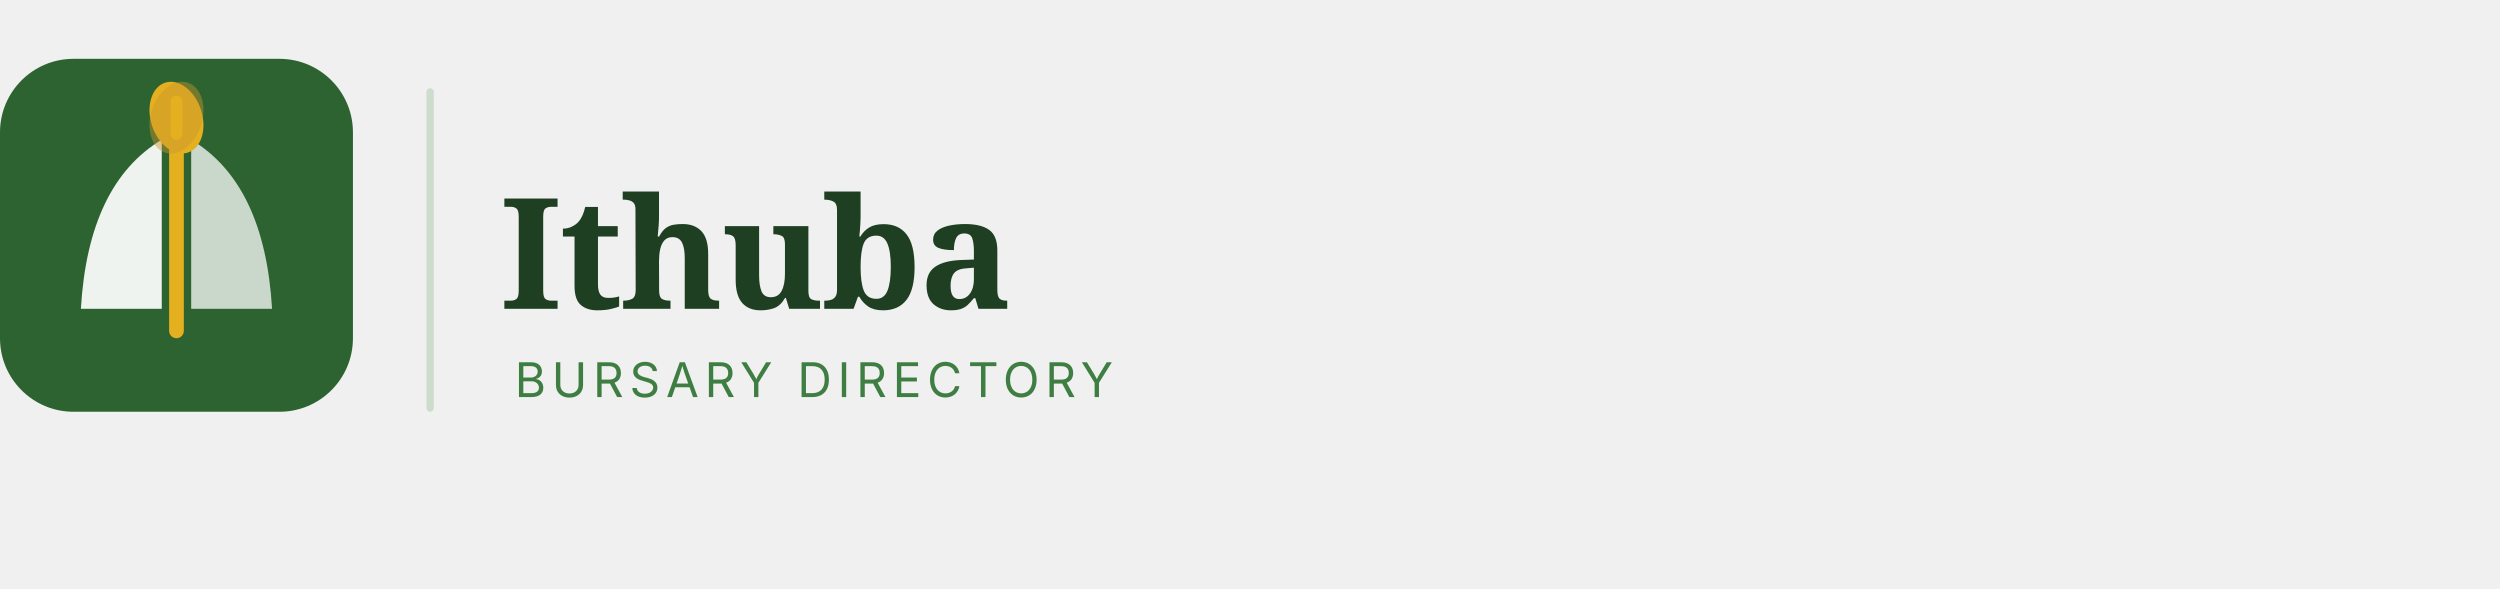
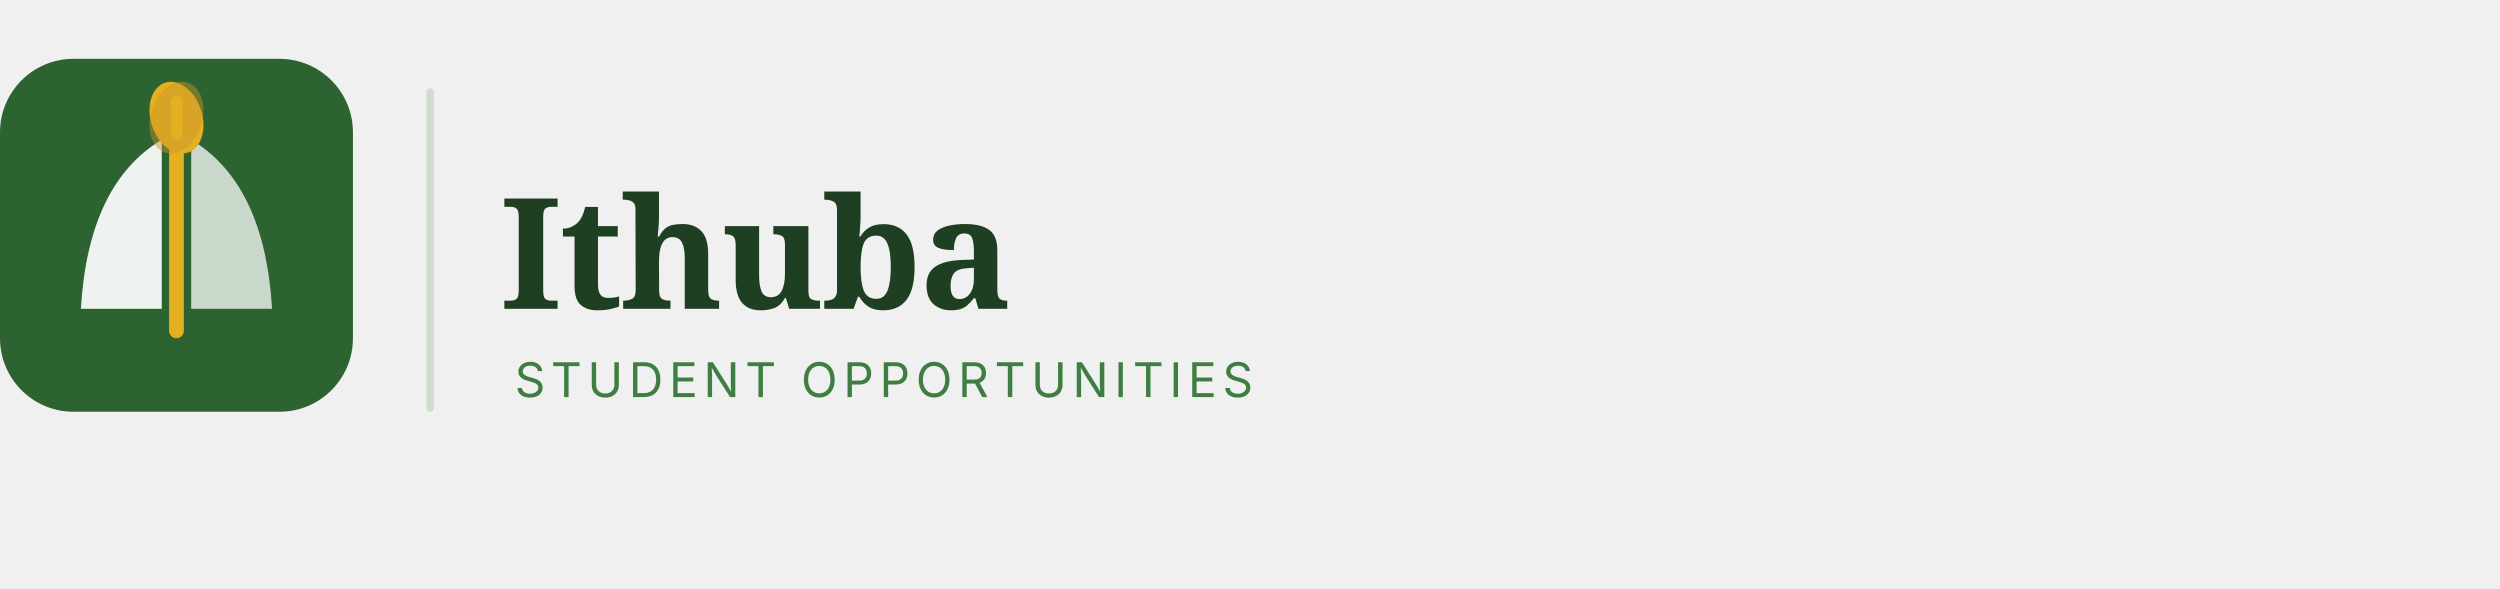
<svg xmlns="http://www.w3.org/2000/svg" width="100%" viewBox="0 0 340 80" role="img">
  <defs>
    <style>
      .wordmark { font-family: Georgia, Cambria, serif; font-size: 21px; font-weight: 600; fill: #1e3f21; letter-spacing: -0.3px; }
      .tagline  { font-family: Inter, system-ui, sans-serif; font-size: 6.5px; font-weight: 400; fill: #3f7e42; letter-spacing: 0.12em; }
      @media (prefers-color-scheme: dark) {
        .wordmark { fill: #c2dbc3; }
        .tagline  { fill: #639f65; }
      }
    </style>
  </defs>
  <g transform="translate(0, 8)">
    <rect x="0" y="0" width="48" height="48" rx="10" fill="#2d6330" />
    <rect x="23" y="10" width="2" height="28" rx="1" fill="#e5b020" />
    <path d="M22 11 Q12 17 11 34 L22 34 Z" fill="#ffffff" opacity="0.92" />
    <path d="M26 11 Q36 17 37 34 L26 34 Z" fill="#ffffff" opacity="0.75" />
    <ellipse cx="24" cy="8" rx="3.5" ry="5" fill="#e5b020" transform="rotate(-18 24 8)" />
    <ellipse cx="24" cy="8" rx="3.5" ry="5" fill="#c8942a" opacity="0.45" transform="rotate(18 24 8)" />
    <rect x="23.2" y="5" width="1.6" height="6" rx="0.8" fill="#e5b020" />
  </g>
  <rect x="58" y="12" width="1" height="44" rx="0.5" fill="#96c097" opacity="0.4" />
  <text x="68" y="42" class="wordmark">Ithuba</text>
-   <text x="70" y="54" class="tagline">BURSARY DIRECTORY</text>
+   <text x="70" y="54" class="tagline">STUDENT OPPORTUNITIES</text>
</svg>
